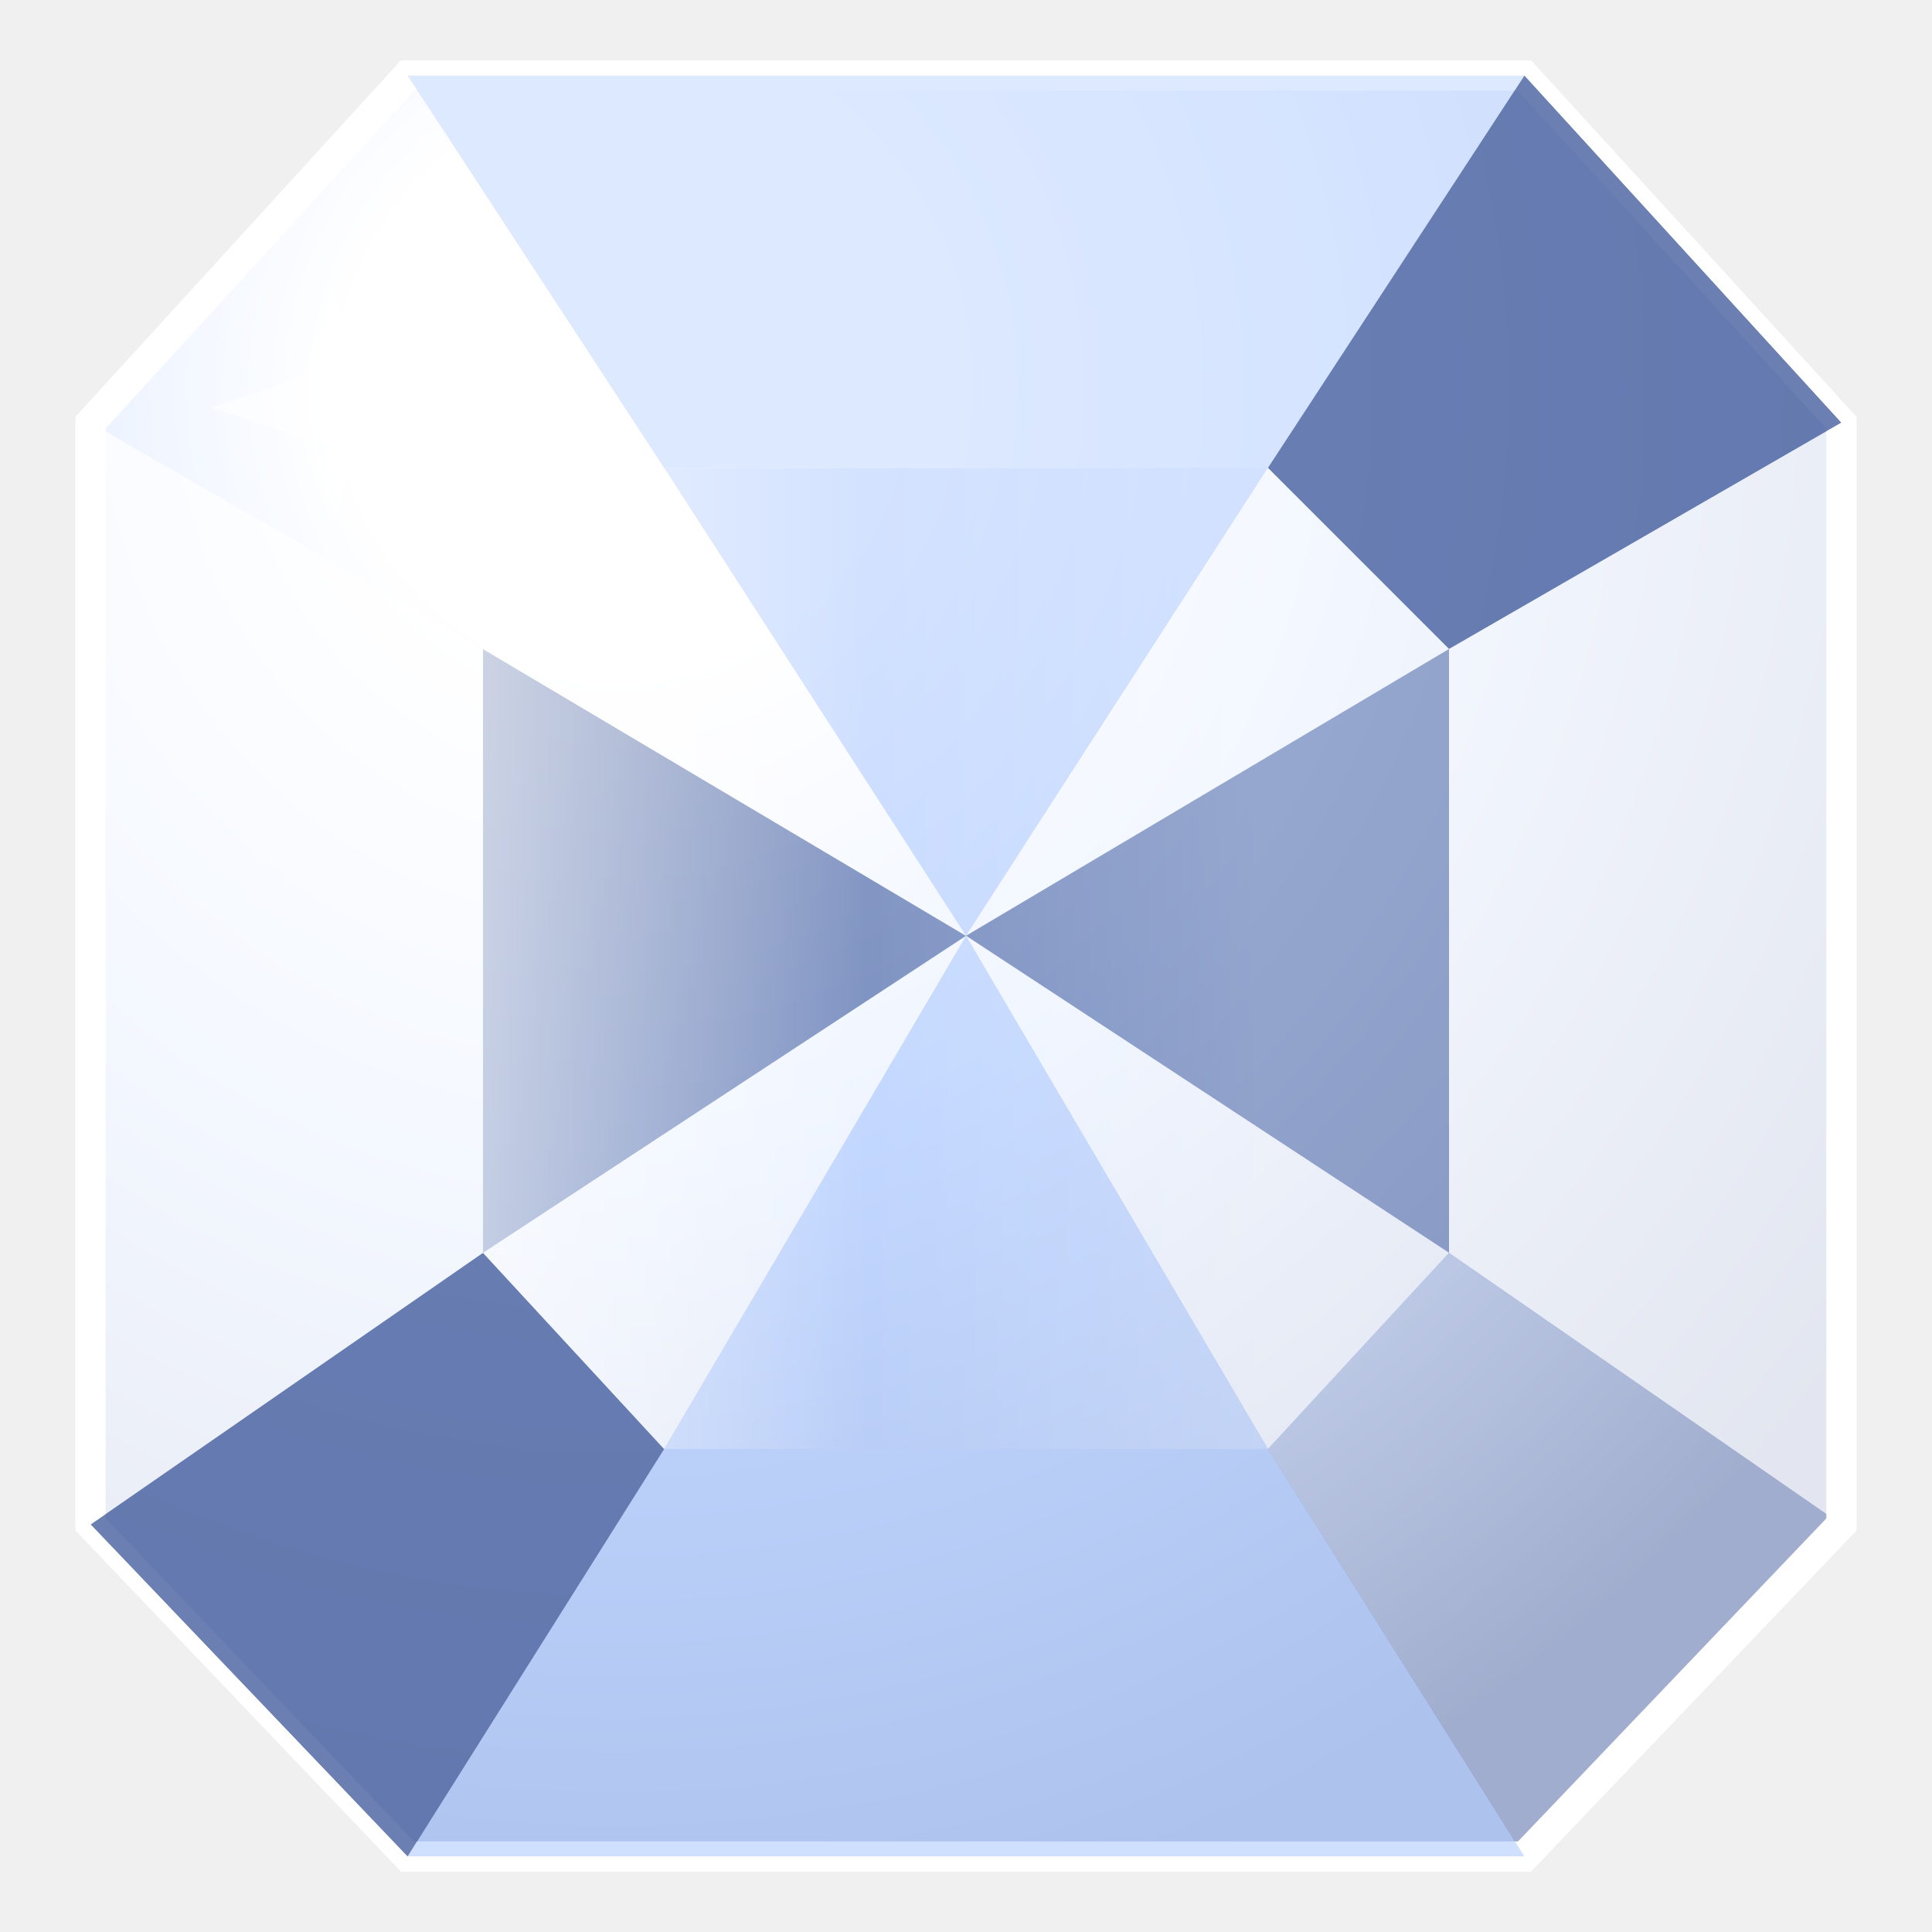
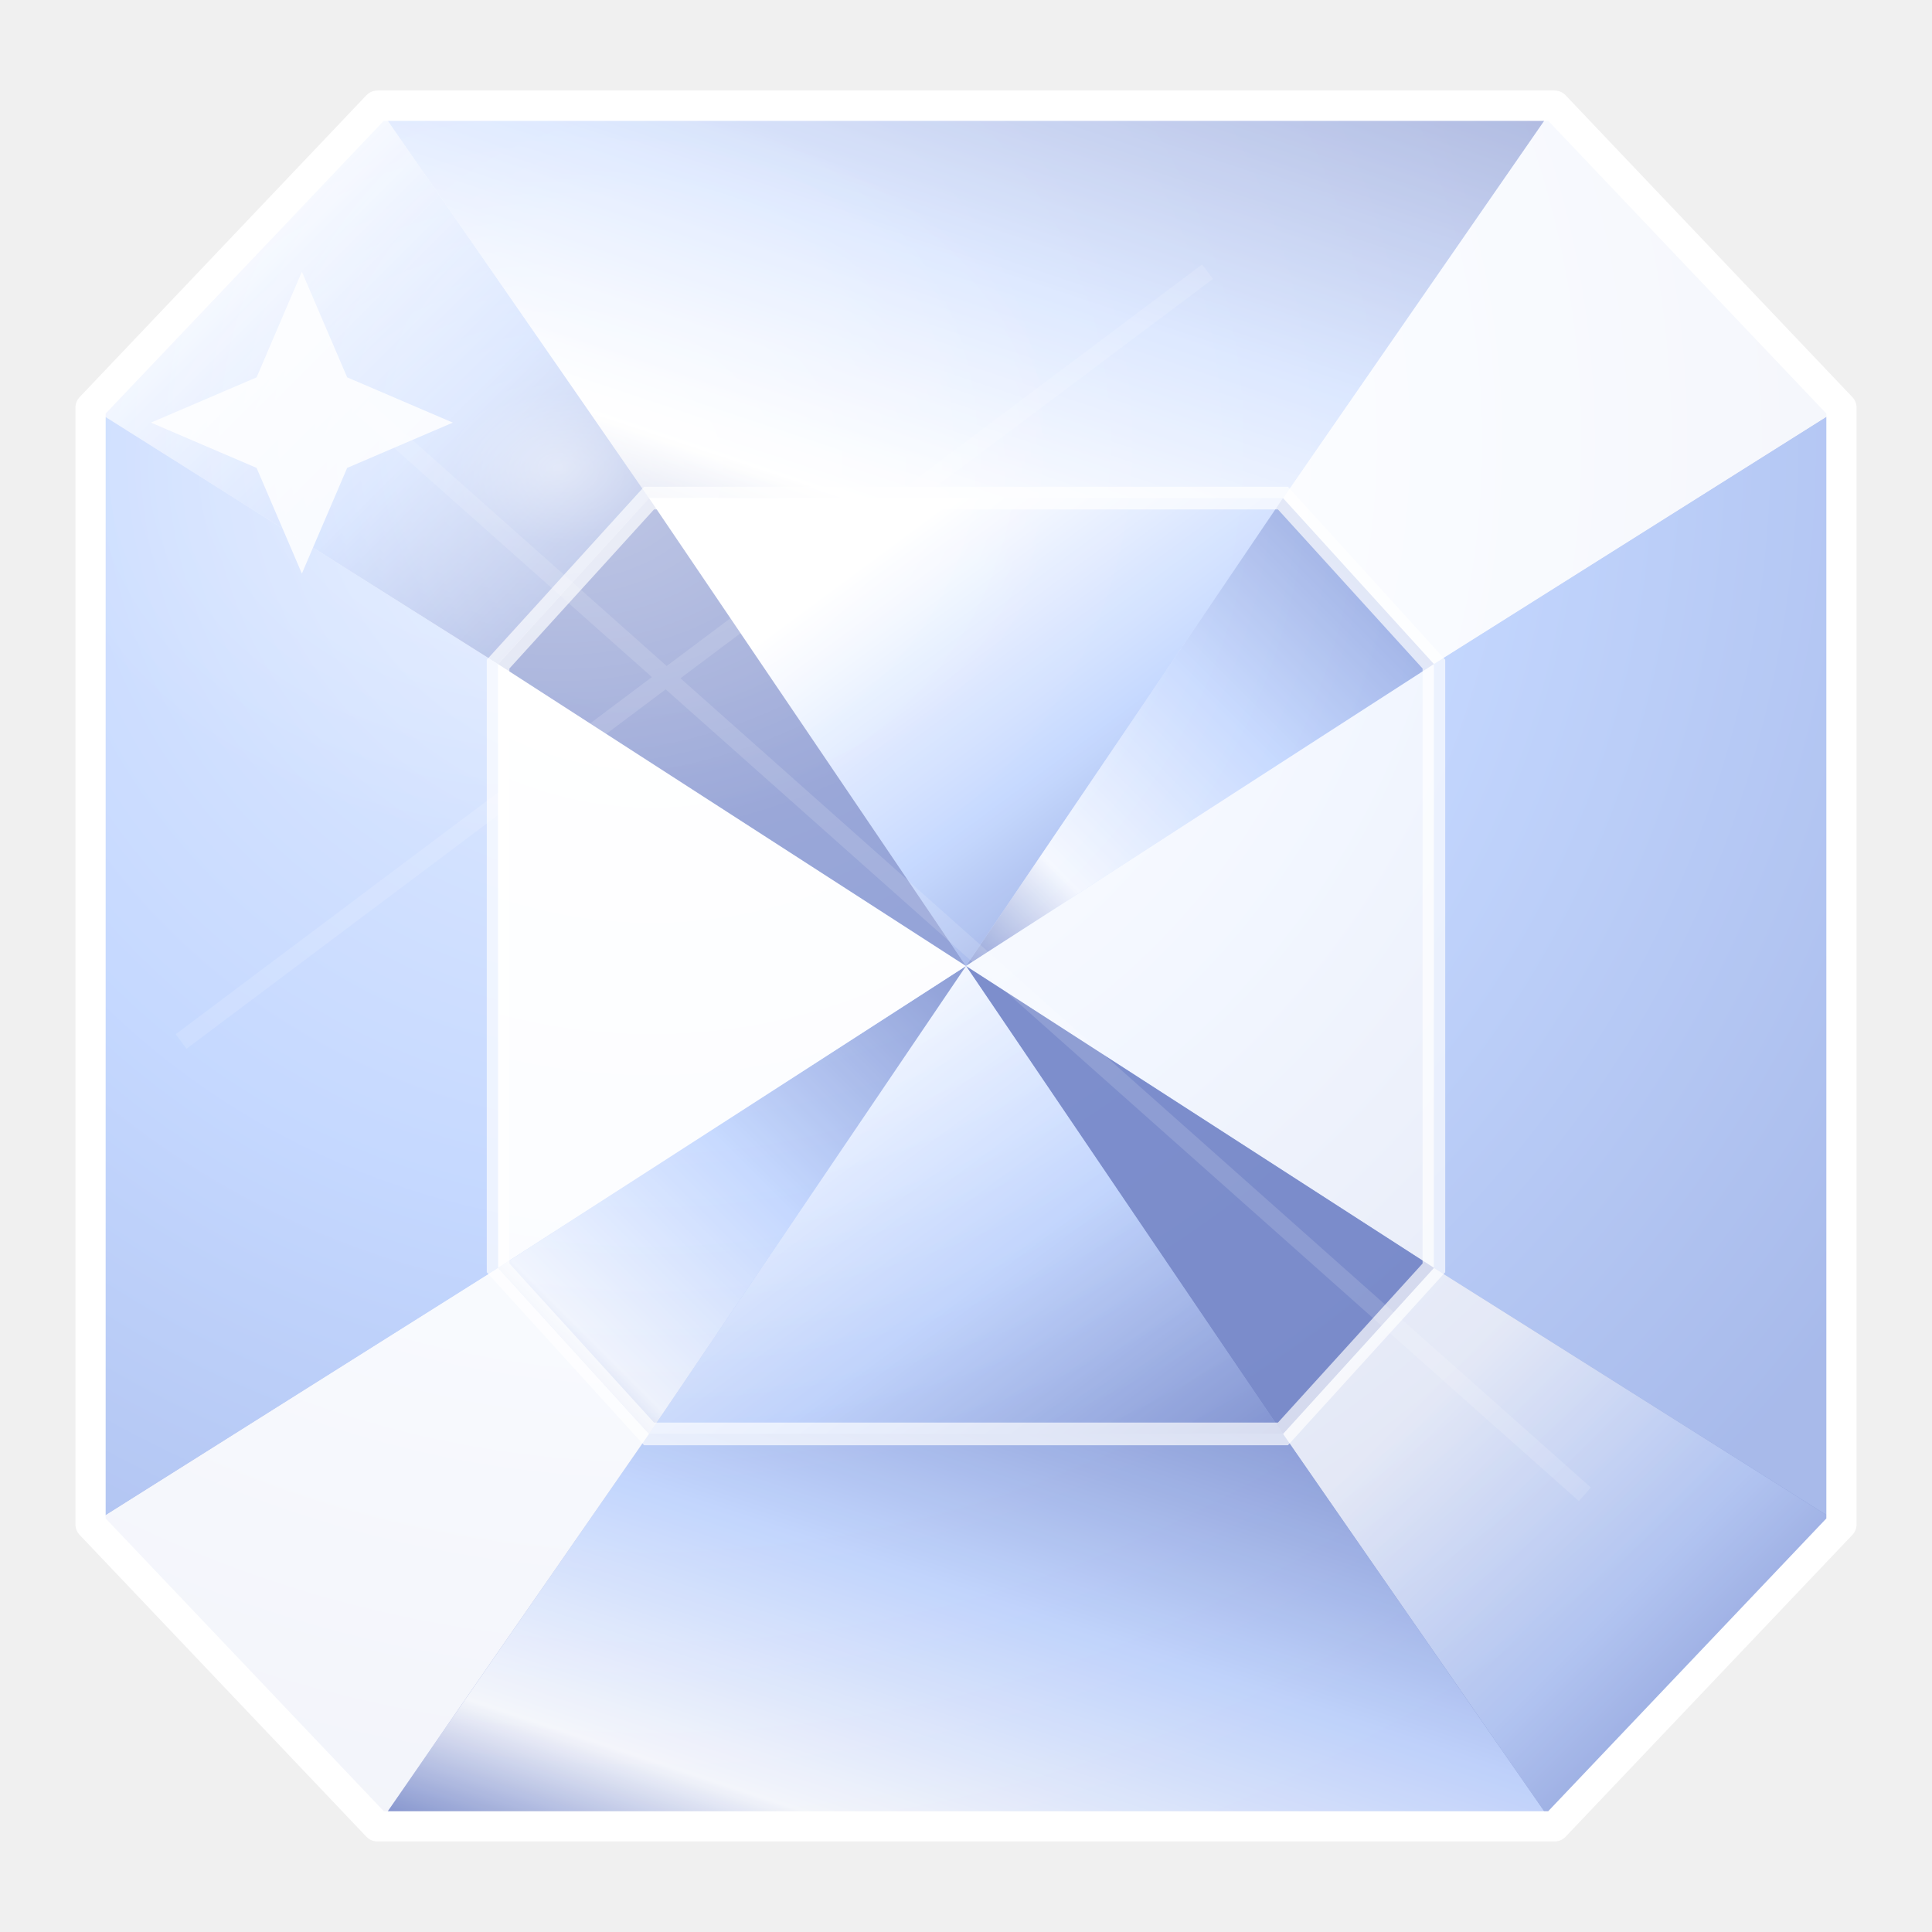
<svg xmlns="http://www.w3.org/2000/svg" viewBox="0 0 128 128">
  <defs>
-     <radialGradient id="shine" cx="30%" cy="18%" r="88%">
+     <radialGradient id="body" cx="32%" cy="20%" r="85%">
      <stop stop-color="#fff" />
-       <stop offset=".18" stop-color="#ffffff" />
-       <stop offset=".5" stop-color="#c2d7ff" />
-       <stop offset="1" stop-color="#6277ad" />
+       <stop offset=".17" stop-color="#ffffff" />
+       <stop offset=".52" stop-color="#c5d8ff" />
+       <stop offset="1" stop-color="#7889c9" />
    </radialGradient>
-     <linearGradient id="flash">
-       <stop stop-color="#fff" stop-opacity=".8" />
-       <stop offset=".4" stop-color="#fff" stop-opacity="0" />
-       <stop offset=".8" stop-color="#fff" stop-opacity=".28" />
+     <linearGradient id="lit" x1="0" y1="0" x2="1" y2="1">
+       <stop stop-color="#fff" />
+       <stop offset=".24" stop-color="#ffffff" />
+       <stop offset=".6" stop-color="#c5d8ff" />
+       <stop offset="1" stop-color="#7889c9" />
    </linearGradient>
-     <clipPath id="cut">
-       <polygon points="27,5 101,5 122,28 122,101 101,123 27,123 6,101 6,28" />
+     <linearGradient id="deep" x1="1" y1="0" x2="0" y2="1">
+       <stop stop-color="#7889c9" />
+       <stop offset=".45" stop-color="#c5d8ff" />
+       <stop offset=".8" stop-color="#fff" />
+       <stop offset="1" stop-color="#7889c9" />
+     </linearGradient>
+     <radialGradient id="spark">
+       <stop stop-color="#fff" stop-opacity=".95" />
+       <stop offset=".2" stop-color="#fff" stop-opacity=".5" />
+       <stop offset="1" stop-color="#fff" stop-opacity="0" />
+     </radialGradient>
+     <clipPath id="mask">
+       <polygon points="25,7 103,7 122,27 122,101 103,121 25,121 6,101 6,27" />
    </clipPath>
  </defs>
-   <polygon points="27,5 101,5 122,28 122,101 101,123 27,123 6,101 6,28" fill="url(#shine)" stroke="#ffffff" stroke-width="2" />
-   <g clip-path="url(#cut)">
-     <polygon points="27,5,101,5,84,31,44,31" fill="#c2d7ff" opacity="0.78" />
-     <polygon points="44,31,84,31,64,62" fill="#c2d7ff" opacity=".73" />
-     <polygon points="101,5,122,28,96,43,84,31" fill="#6277ad" opacity="0.94" />
-     <polygon points="84,31,96,43,64,62" fill="#fff" opacity=".73" />
-     <polygon points="122,28,122,101,96,83,96,43" fill="#fff" opacity="0.82" />
-     <polygon points="96,43,96,83,64,62" fill="#6277ad" opacity=".73" />
-     <polygon points="122,101,101,123,84,96,96,83" fill="#ffffff" opacity="0.4" />
-     <polygon points="96,83,84,96,64,62" fill="#ffffff" opacity=".73" />
-     <polygon points="101,123,27,123,44,96,84,96" fill="#c2d7ff" opacity="0.78" />
-     <polygon points="84,96,44,96,64,62" fill="#c2d7ff" opacity=".73" />
-     <polygon points="27,123,6,101,32,83,44,96" fill="#6277ad" opacity="0.94" />
-     <polygon points="44,96,32,83,64,62" fill="#fff" opacity=".73" />
-     <polygon points="6,101,6,28,32,43,32,83" fill="#fff" opacity="0.82" />
-     <polygon points="32,83,32,43,64,62" fill="#6277ad" opacity=".73" />
-     <polygon points="6,28,27,5,44,31,32,43" fill="#ffffff" opacity="0.4" />
-     <polygon points="32,43,44,31,64,62" fill="#ffffff" opacity=".73" />
-     <polygon points="44,31 84,31 96,43 96,83 84,96 44,96 32,83 32,43" fill="url(#flash)" opacity=".7" />
-     <path d="M27,5L101,5L84,31L44,31Z" fill="#fff" opacity=".3" />
+   <g clip-path="url(#mask)">
+     <polygon points="25,7 103,7 122,27 122,101 103,121 25,121 6,101 6,27" fill="url(#body)" />
+     <path d="M25,7L103,7L85,33L43,33Z" fill="url(#deep)" opacity="0.9" />
+     <path d="M43,33L85,33L64 64Z" fill="url(#lit)" opacity="0.94" />
+     <path d="M103,7L122,27L95,44L85,33Z" fill="#ffffff" opacity="0.9" />
+     <path d="M85,33L95,44L64 64Z" fill="url(#deep)" opacity="0.72" />
+     <path d="M122,27L122,101L95,84L95,44Z" fill="#c5d8ff" opacity="0.62" />
+     <path d="M95,44L95,84L64 64Z" fill="#ffffff" opacity="0.78" />
+     <path d="M122,101L103,121L85,95L95,84Z" fill="url(#lit)" opacity="0.75" />
+     <path d="M95,84L85,95L64 64Z" fill="#7889c9" opacity="0.94" />
+     <path d="M103,121L25,121L43,95L85,95Z" fill="url(#deep)" opacity="0.9" />
+     <path d="M85,95L43,95L64 64Z" fill="url(#lit)" opacity="0.72" />
+     <path d="M25,121L6,101L33,84L43,95Z" fill="#ffffff" opacity="0.9" />
+     <path d="M43,95L33,84L64 64Z" fill="url(#deep)" opacity="0.78" />
+     <path d="M6,101L6,27L33,44L33,84Z" fill="#c5d8ff" opacity="0.62" />
+     <path d="M33,84L33,44L64 64Z" fill="#ffffff" opacity="0.94" />
+     <path d="M6,27L25,7L43,33L33,44Z" fill="url(#lit)" opacity="0.75" />
+     <path d="M33,44L43,33L64 64Z" fill="#7889c9" opacity="0.72" />
+     <polygon points="43,33 85,33 95,44 95,84 85,95 43,95 33,84 33,44" fill="none" stroke="#fff" stroke-opacity=".68" stroke-width="1.5" />
+     <path d="M25,7L103,7L85,33L43,33Z" fill="#fff" opacity=".38" />
+     <ellipse cx="37" cy="31" rx="35" ry="25" fill="url(#spark)" opacity=".58" />
+     <path d="M24 27L105 99M12 69L80 18" stroke="#fff" stroke-opacity=".14" stroke-width="1.2" />
  </g>
-   <path d="M20 25l2-6 2 6 6 2-6 2-2 6-2-6-6-2Z" fill="#fff" opacity=".55" />
+   <polygon points="25,7 103,7 122,27 122,101 103,121 25,121 6,101 6,27" fill="none" stroke="#ffffff" stroke-width="2" stroke-linejoin="round" />
+   <path d="M25,7L103,7" stroke="#fff" stroke-width="2" opacity=".85" />
+   <path d="M17 25l3-7 3 7 7 3-7 3-3 7-3-7-7-3Z" fill="#fff" opacity=".83" />
</svg>
